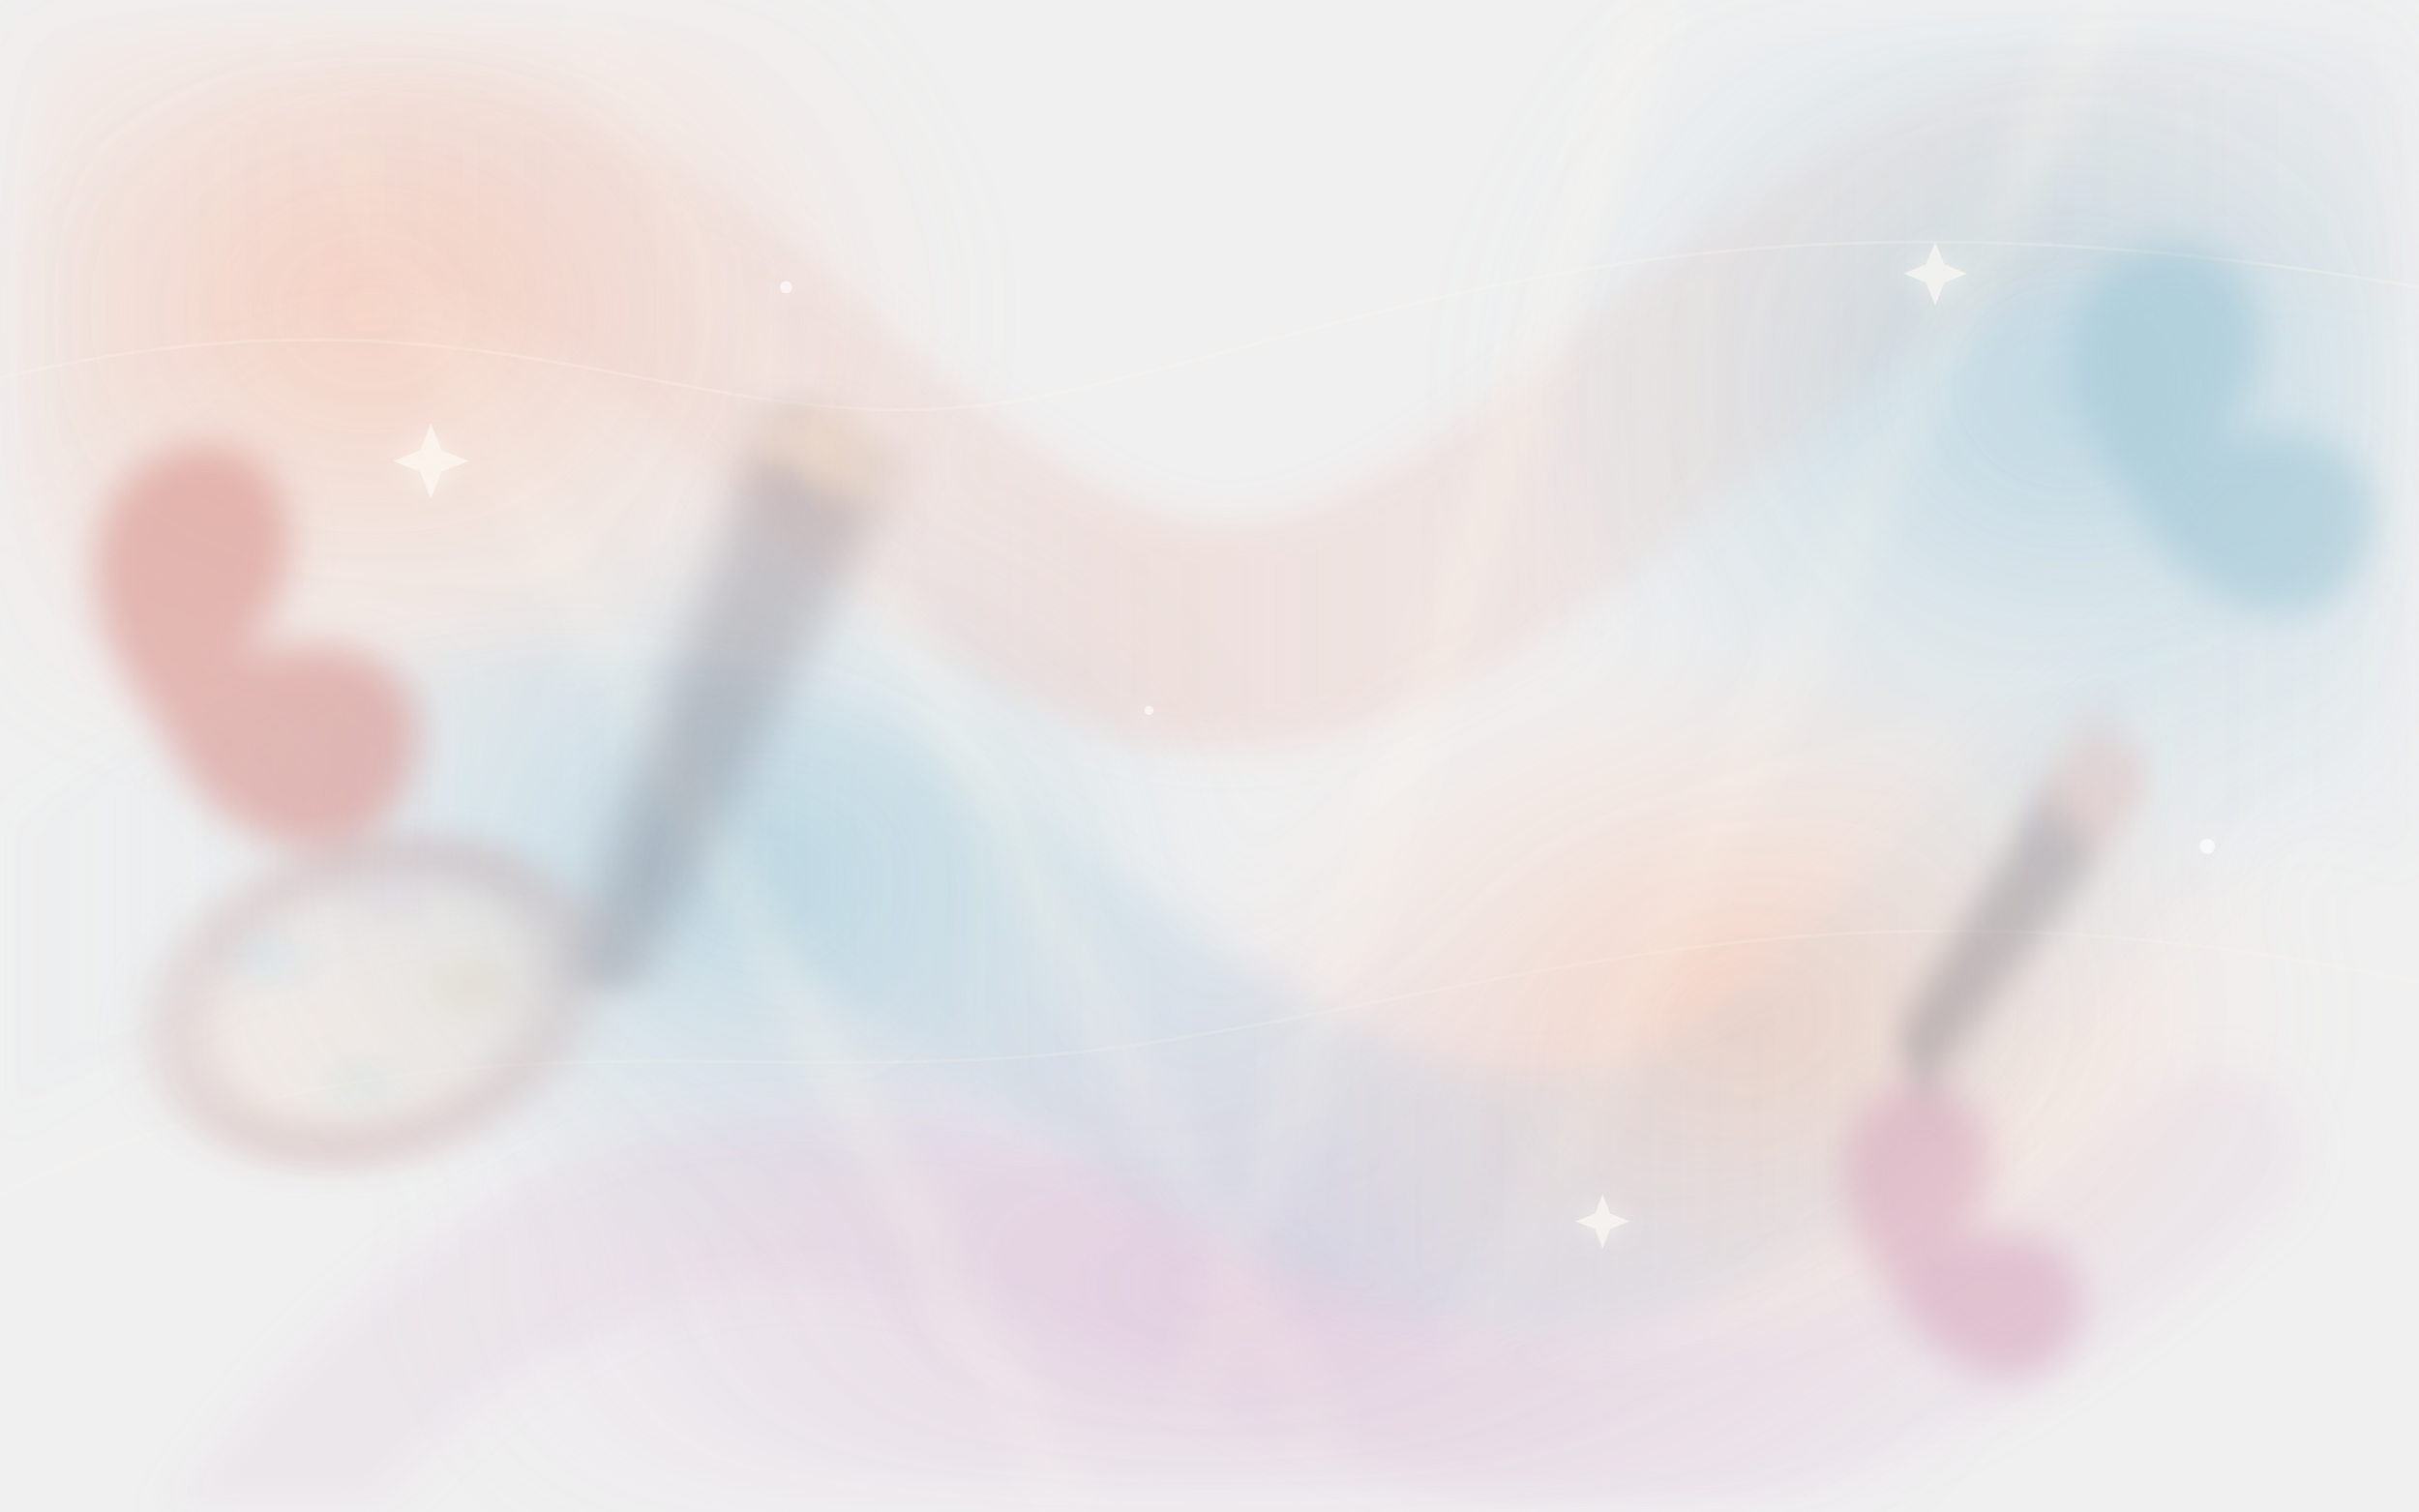
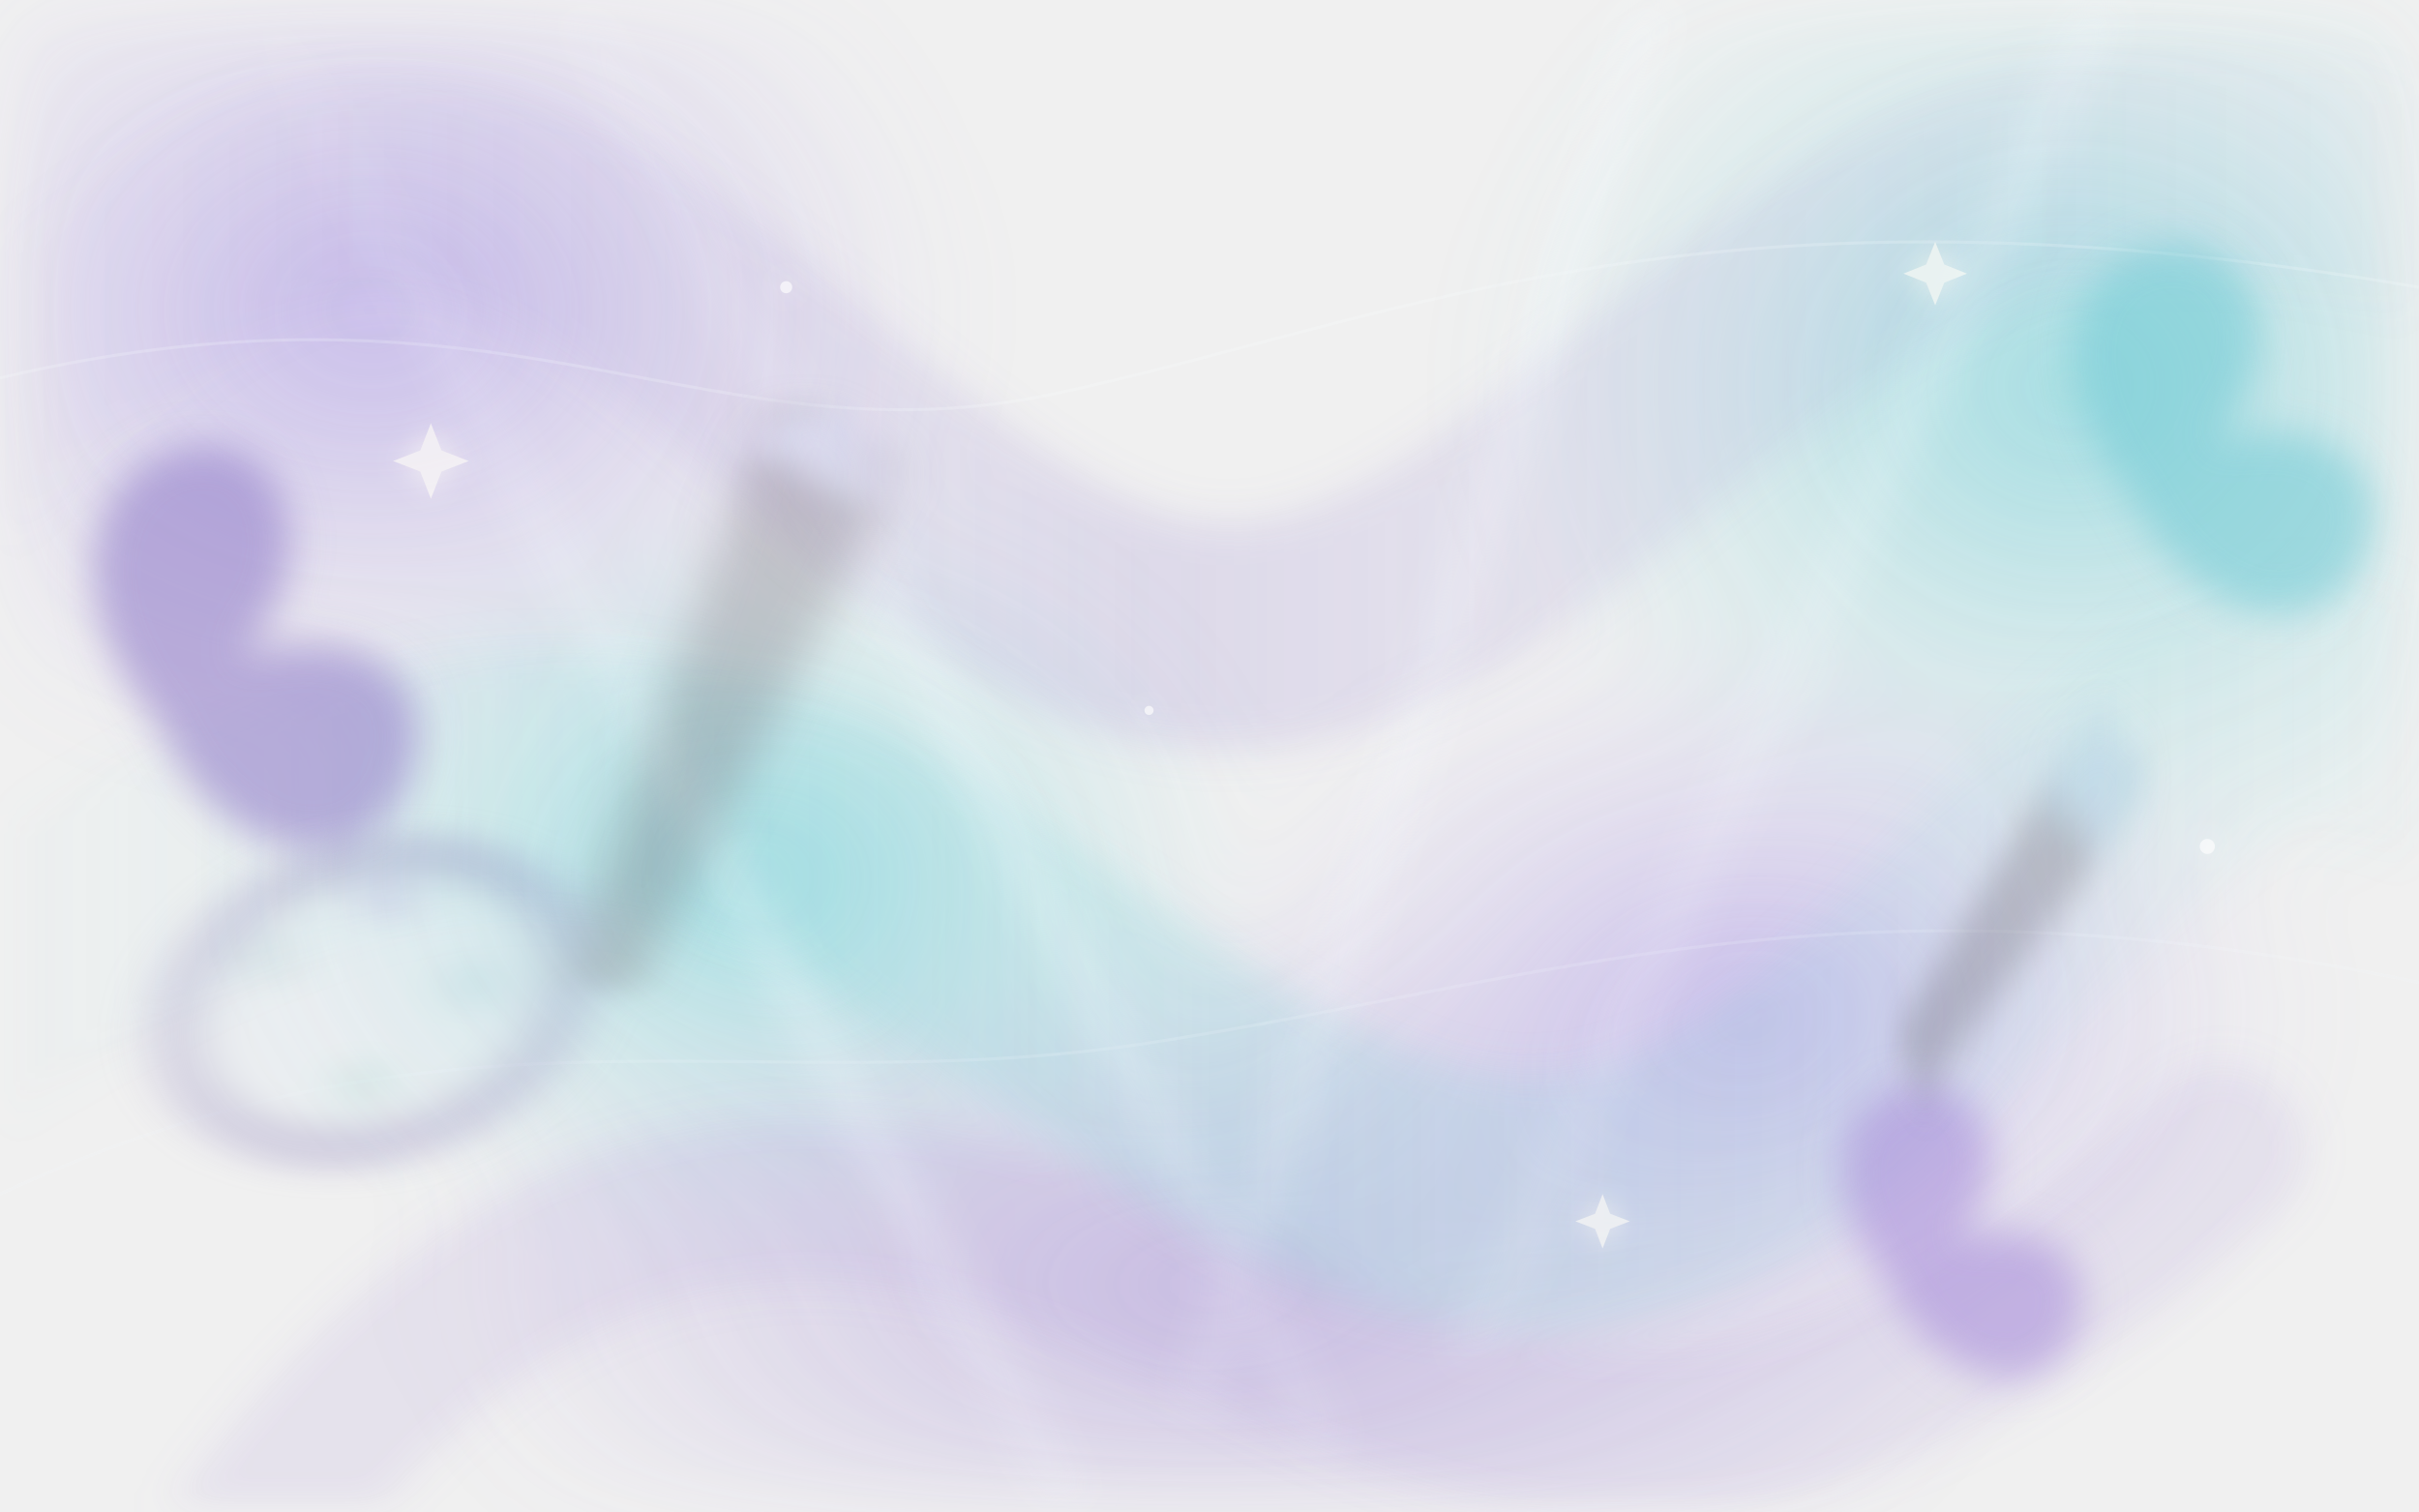
<svg xmlns="http://www.w3.org/2000/svg" viewBox="0 0 1600 1000" fill="none">
  <defs>
    <radialGradient id="washA">
-       <stop stop-color="#f7c9b6" stop-opacity=".82" />
-       <stop offset=".55" stop-color="#f7c9b6" stop-opacity=".28" />
-       <stop offset="1" stop-color="#f7c9b6" stop-opacity="0" />
+       <stop stop-color="#b9a9e8" stop-opacity=".82" />
+       <stop offset=".55" stop-color="#b9a9e8" stop-opacity=".28" />
+       <stop offset="1" stop-color="#b9a9e8" stop-opacity="0" />
    </radialGradient>
    <radialGradient id="washB">
-       <stop stop-color="#a9cddd" stop-opacity=".78" />
-       <stop offset=".58" stop-color="#a9cddd" stop-opacity=".24" />
-       <stop offset="1" stop-color="#a9cddd" stop-opacity="0" />
+       <stop stop-color="#83d5dc" stop-opacity=".78" />
+       <stop offset=".58" stop-color="#83d5dc" stop-opacity=".24" />
+       <stop offset="1" stop-color="#83d5dc" stop-opacity="0" />
    </radialGradient>
    <radialGradient id="washC">
-       <stop stop-color="#d8b6d4" stop-opacity=".55" />
-       <stop offset="1" stop-color="#d8b6d4" stop-opacity="0" />
+       <stop stop-color="#a995d8" stop-opacity=".55" />
+       <stop offset="1" stop-color="#a995d8" stop-opacity="0" />
    </radialGradient>
    <linearGradient id="ray" x1="0" y1="0" x2="1" y2="1">
-       <stop stop-color="#fff9ed" stop-opacity="0" />
-       <stop offset=".48" stop-color="#fff9ed" stop-opacity=".68" />
-       <stop offset="1" stop-color="#fff9ed" stop-opacity="0" />
+       <stop stop-color="#f7fbff" stop-opacity="0" />
+       <stop offset=".48" stop-color="#f7fbff" stop-opacity=".68" />
+       <stop offset="1" stop-color="#f7fbff" stop-opacity="0" />
    </linearGradient>
    <linearGradient id="stroke1">
-       <stop stop-color="#e8a99d" stop-opacity="0" />
-       <stop offset=".48" stop-color="#e8a99d" stop-opacity=".32" />
-       <stop offset="1" stop-color="#e8a99d" stop-opacity="0" />
+       <stop stop-color="#9c8bd3" stop-opacity="0" />
+       <stop offset=".48" stop-color="#9c8bd3" stop-opacity=".32" />
+       <stop offset="1" stop-color="#9c8bd3" stop-opacity="0" />
    </linearGradient>
    <linearGradient id="stroke2">
-       <stop stop-color="#a9cddd" stop-opacity="0" />
-       <stop offset=".5" stop-color="#a9cddd" stop-opacity=".38" />
-       <stop offset="1" stop-color="#a9cddd" stop-opacity="0" />
+       <stop stop-color="#83d5dc" stop-opacity="0" />
+       <stop offset=".5" stop-color="#83d5dc" stop-opacity=".38" />
+       <stop offset="1" stop-color="#83d5dc" stop-opacity="0" />
    </linearGradient>
    <filter id="blur30" x="-30%" y="-30%" width="160%" height="160%">
      <feGaussianBlur stdDeviation="32" />
    </filter>
    <filter id="blur12" x="-30%" y="-30%" width="160%" height="160%">
      <feGaussianBlur stdDeviation="13" />
    </filter>
    <filter id="glow" x="-100%" y="-100%" width="300%" height="300%">
      <feGaussianBlur stdDeviation="9" result="b" />
      <feMerge>
        <feMergeNode in="b" />
        <feMergeNode in="SourceGraphic" />
      </feMerge>
    </filter>
+     <linearGradient id="shadowWash" x1="0" y1="0" x2="0" y2="1">
+       <stop offset="0" stop-color="#29283d" stop-opacity="0" />
+       <stop offset="1" stop-color="#171923" stop-opacity=".42" />
+     </linearGradient>
  </defs>
  <g filter="url(#blur30)" opacity=".9">
    <ellipse cx="245" cy="205" rx="390" ry="300" fill="url(#washA)" />
    <ellipse cx="1370" cy="255" rx="390" ry="340" fill="url(#washB)" />
    <ellipse cx="800" cy="850" rx="520" ry="250" fill="url(#washC)" />
    <ellipse cx="500" cy="580" rx="330" ry="250" fill="url(#washB)" />
    <ellipse cx="1160" cy="670" rx="360" ry="250" fill="url(#washA)" />
  </g>
  <g filter="url(#blur12)" opacity=".68">
    <path d="M-80 340C190 60 300 70 510 250S820 500 1060 300 1390 60 1690 160" stroke="url(#stroke1)" stroke-width="150" stroke-linecap="round" />
    <path d="M-80 700C210 490 410 450 650 620S1040 900 1280 650 1500 450 1700 520" stroke="url(#stroke2)" stroke-width="170" stroke-linecap="round" />
-     <path d="M150 1040C350 750 560 760 760 850S1150 1050 1470 760" stroke="#d8b6d4" stroke-opacity=".22" stroke-width="110" stroke-linecap="round" />
+     <path d="M150 1040C350 750 560 760 760 850S1150 1050 1470 760" stroke="#a995d8" stroke-opacity=".22" stroke-width="110" stroke-linecap="round" />
  </g>
  <g opacity=".48">
    <path d="M170 0L710 1000M360 -40L880 960M1120 -80L790 930M1420 -60L970 900" stroke="url(#ray)" stroke-width="24" filter="url(#blur12)" />
-     <path d="M0 250C340 170 470 310 700 260S1130 110 1600 190" stroke="#fffaf0" stroke-opacity=".42" stroke-width="2" />
-     <path d="M0 790C300 650 500 730 760 690S1220 570 1600 650" stroke="#fffaf0" stroke-opacity=".34" stroke-width="2" />
+     <path d="M0 250C340 170 470 310 700 260S1130 110 1600 190" stroke="#f7fcff" stroke-opacity=".42" stroke-width="2" />
+     <path d="M0 790C300 650 500 730 760 690S1220 570 1600 650" stroke="#f7fcff" stroke-opacity=".34" stroke-width="2" />
  </g>
  <g filter="url(#blur12)" opacity=".56">
-     <path d="M105 480c-72-85-46-177 23-185 70-7 86 87 29 139 93-28 142 26 109 91-31 64-124 43-161-45Z" fill="#d88e88" />
-     <path d="M1410 330c-65-83-41-164 24-168 67-4 80 84 28 130 83-24 128 26 99 82-29 55-112 38-151-44Z" fill="#9fc6d5" />
-     <path d="M1250 850c-53-65-34-128 19-132 52-3 64 66 23 103 67-19 101 21 78 65-23 44-89 30-120-36Z" fill="#d7a7bd" />
+     <path d="M105 480c-72-85-46-177 23-185 70-7 86 87 29 139 93-28 142 26 109 91-31 64-124 43-161-45Z" fill="#8e79c8" />
+     <path d="M1410 330c-65-83-41-164 24-168 67-4 80 84 28 130 83-24 128 26 99 82-29 55-112 38-151-44Z" fill="#72cbd5" />
+     <path d="M1250 850c-53-65-34-128 19-132 52-3 64 66 23 103 67-19 101 21 78 65-23 44-89 30-120-36Z" fill="#a78cda" />
  </g>
  <g opacity=".65" filter="url(#glow)">
    <path d="M285 280l7 18 18 7-18 7-7 18-7-18-18-7 18-7 7-18Z" fill="#fffdf7" />
    <path d="M1280 160l6 15 15 6-15 6-6 15-6-15-15-6 15-6 6-15Z" fill="#fffdf7" />
    <path d="M1060 790l5 13 13 5-13 5-5 13-5-13-13-5 13-5 5-13Z" fill="#fffdf7" />
    <circle cx="520" cy="190" r="4" fill="#fff" />
    <circle cx="1460" cy="560" r="5" fill="#fff" />
    <circle cx="760" cy="470" r="3" fill="#fff" />
  </g>
  <g opacity=".25" filter="url(#blur12)" transform="translate(70 620) rotate(-18)">
-     <ellipse cx="155" cy="95" rx="150" ry="108" fill="#b98583" />
-     <ellipse cx="155" cy="95" rx="112" ry="76" fill="#f2d8c9" />
+     <ellipse cx="155" cy="95" rx="150" ry="108" fill="#7f75b5" />
+     <ellipse cx="155" cy="95" rx="112" ry="76" fill="#dce9f3" />
    <circle cx="100" cy="50" r="19" fill="#a8c9d3" />
-     <circle cx="185" cy="34" r="17" fill="#d7a6b5" />
-     <circle cx="220" cy="105" r="20" fill="#dfbd83" />
-     <circle cx="132" cy="145" r="18" fill="#a9c9b9" />
+     <circle cx="185" cy="34" r="17" fill="#a88bd7" />
+     <circle cx="220" cy="105" r="20" fill="#9acbd8" />
+     <circle cx="132" cy="145" r="18" fill="#82c9c5" />
    <path d="M280 120L510 -180Q540 -210 560 -188L584 -160Q602 -138 575 -111L320 145Z" fill="#5b505d" />
-     <path d="M510 -180L560 -188 584 -160 575 -111Z" fill="#d5b18b" />
+     <path d="M510 -180L560 -188 584 -160 575 -111Z" fill="#c2c9ed" />
  </g>
  <g opacity=".28" filter="url(#blur12)" transform="translate(1250 690) rotate(24)">
    <path d="M0 0L30 -230Q35 -255 55 -248L74 -242Q93 -236 87 -213L35 20Z" fill="#5a5361" />
-     <path d="M30 -230Q35 -255 55 -248L74 -242Q93 -236 87 -213L78 -178 20 -194Z" fill="#d9a39c" />
+     <path d="M30 -230Q35 -255 55 -248L74 -242Q93 -236 87 -213L78 -178 20 -194Z" fill="#8dbedc" />
  </g>
</svg>
